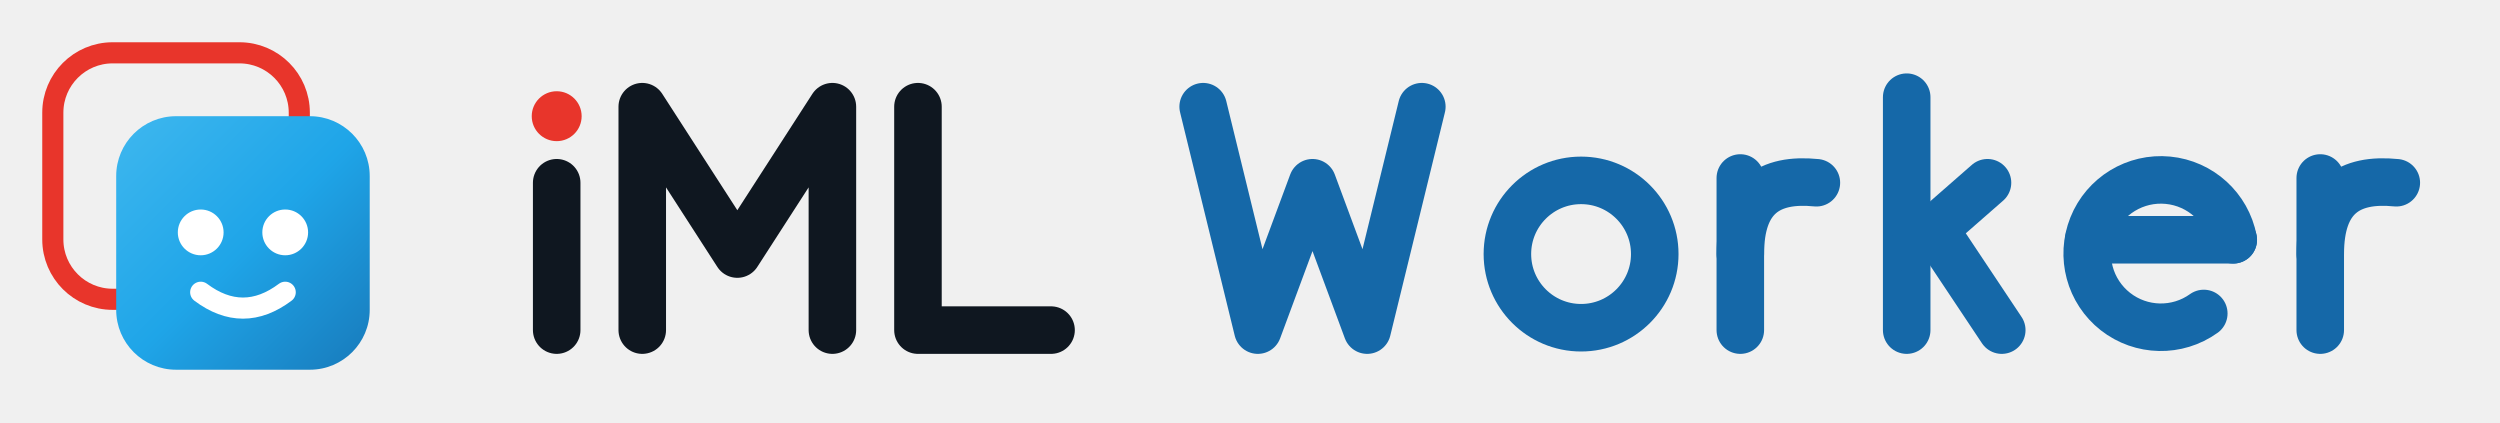
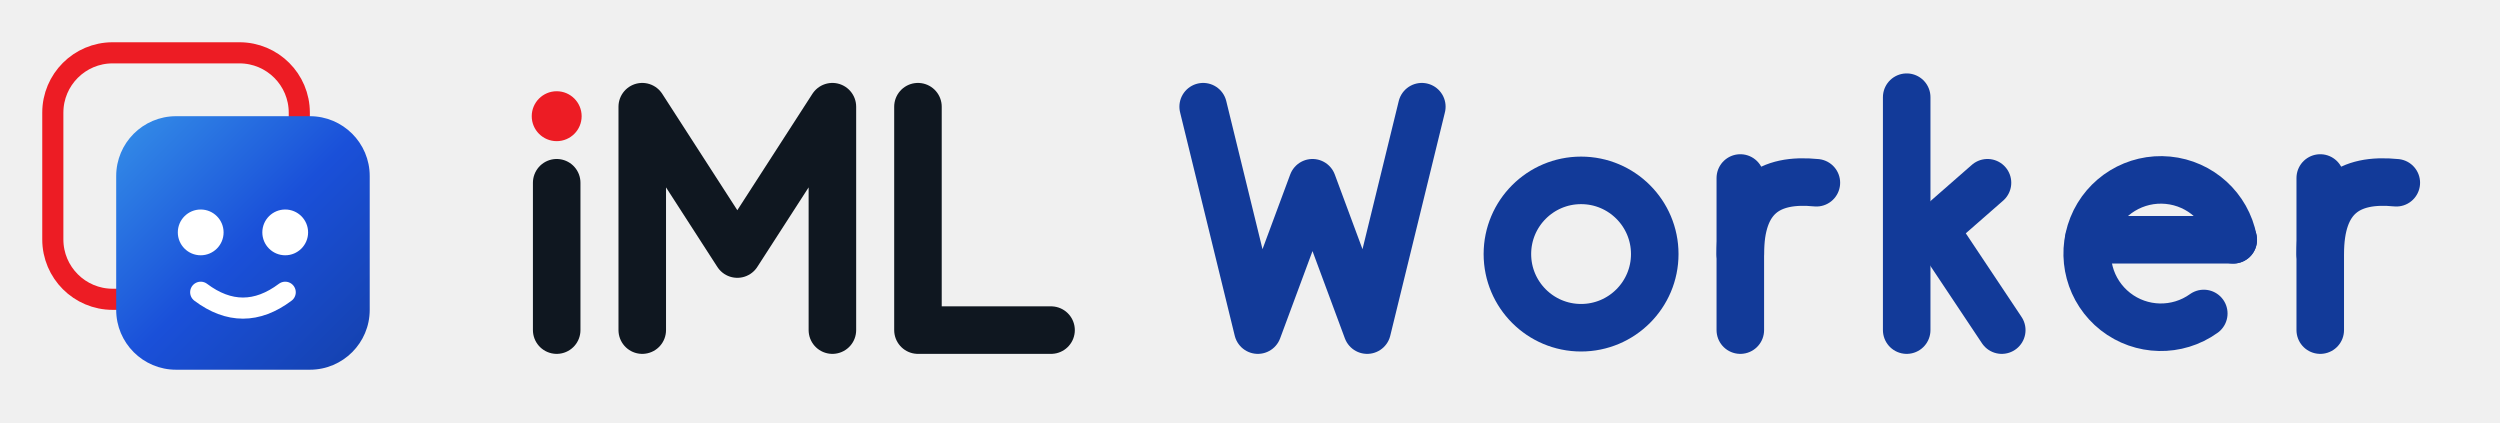
- <svg xmlns="http://www.w3.org/2000/svg" viewBox="0 0 1420 240" width="1420" height="240" fill="none" role="img" aria-label="iML Worker">
+ <svg xmlns="http://www.w3.org/2000/svg" viewBox="0 0 1420 240" width="1420" height="240" fill="none" role="img" aria-label="iFlyWorker">
  <defs>
    <linearGradient id="gm" x1="0" y1="0" x2="240" y2="240" gradientUnits="userSpaceOnUse">
-       <stop offset="0" stop-color="#5BC8F5" />
-       <stop offset="0.58" stop-color="#1FA5E8" />
-       <stop offset="1" stop-color="#1568A8" />
+       <stop offset="0" stop-color="#4DC9F6" />
+       <stop offset="0.58" stop-color="#1A50D9" />
+       <stop offset="1" stop-color="#123A99" />
    </linearGradient>
    <linearGradient id="gg" x1="0" y1="0" x2="240" y2="240" gradientUnits="userSpaceOnUse">
      <stop offset="0" stop-color="#202A34" />
      <stop offset="1" stop-color="#0F1720" />
    </linearGradient>
    <radialGradient id="rgb" cx="0.35" cy="0.25" r="0.95">
-       <stop offset="0" stop-color="#A9DEFB" />
-       <stop offset="0.5" stop-color="#38B4EE" />
-       <stop offset="1" stop-color="#1673B8" />
+       <stop offset="0" stop-color="#A5E4FB" />
+       <stop offset="0.5" stop-color="#3BBDF5" />
+       <stop offset="1" stop-color="#1466C8" />
    </radialGradient>
    <radialGradient id="rgl" cx="0.35" cy="0.3" r="1">
-       <stop offset="0" stop-color="#4FBDF2" />
-       <stop offset="1" stop-color="#1567AC" />
+       <stop offset="0" stop-color="#46C2F5" />
+       <stop offset="1" stop-color="#1257B8" />
    </radialGradient>
    <radialGradient id="rgf" cx="0.4" cy="0.3" r="1">
-       <stop offset="0" stop-color="#2A93D6" />
-       <stop offset="1" stop-color="#12558C" />
+       <stop offset="0" stop-color="#2A8FE0" />
+       <stop offset="1" stop-color="#0F4699" />
    </radialGradient>
    <filter id="soft" x="-60%" y="-60%" width="220%" height="220%">
      <feGaussianBlur stdDeviation="5" />
    </filter>
  </defs>
-   <rect x="30" y="30" width="140" height="140" rx="34" fill="none" stroke="#E8352B" stroke-width="12" />
+   <rect x="30" y="30" width="140" height="140" rx="34" fill="none" stroke="#ED1C24" stroke-width="12" />
  <rect x="66" y="66" width="144" height="144" rx="34" fill="url(#gm)" />
  <circle cx="114" cy="132" r="13" fill="#FFFFFF" />
  <circle cx="162" cy="132" r="13" fill="#FFFFFF" />
  <path d="M114 166Q138 184 162 166" fill="none" stroke="#FFFFFF" stroke-width="12" stroke-linecap="round" />
  <g transform="translate(300 39) scale(1.35)">
    <g transform="translate(2 10)">
-       <circle cx="10" cy="10" r="10.5" fill="#E8352B" />
+       <circle cx="10" cy="10" r="10.5" fill="#ED1C24" />
      <g fill="none" stroke="#0F1720" stroke-width="20" stroke-linecap="round" stroke-linejoin="round">
        <path d="M10 38V100" />
        <path d="M46 100V6L86 68L126 6V100" />
        <path d="M162 6V100H218" />
      </g>
-       <g fill="none" stroke="#1568A8" stroke-width="20" stroke-linecap="round" stroke-linejoin="round">
+       <g fill="none" stroke="#123A99" stroke-width="20" stroke-linecap="round" stroke-linejoin="round">
        <path d="M282 6L305 100L328 38L351 100L374 6" />
        <circle cx="441" cy="68" r="31" />
        <path d="M508 36V100" />
        <path d="M508 68C508 44 520 36 540 38" />
        <path d="M578 2V100" />
        <path d="M612 38L580 66" />
        <path d="M590 58L618 100" />
        <path d="M654.6 62H715.4" />
        <path d="M715.4 62A31 31 0 1 0 703 93" />
        <path d="M752 36V100" />
        <path d="M752 68C752 44 764 36 784 38" />
      </g>
    </g>
  </g>
</svg>
